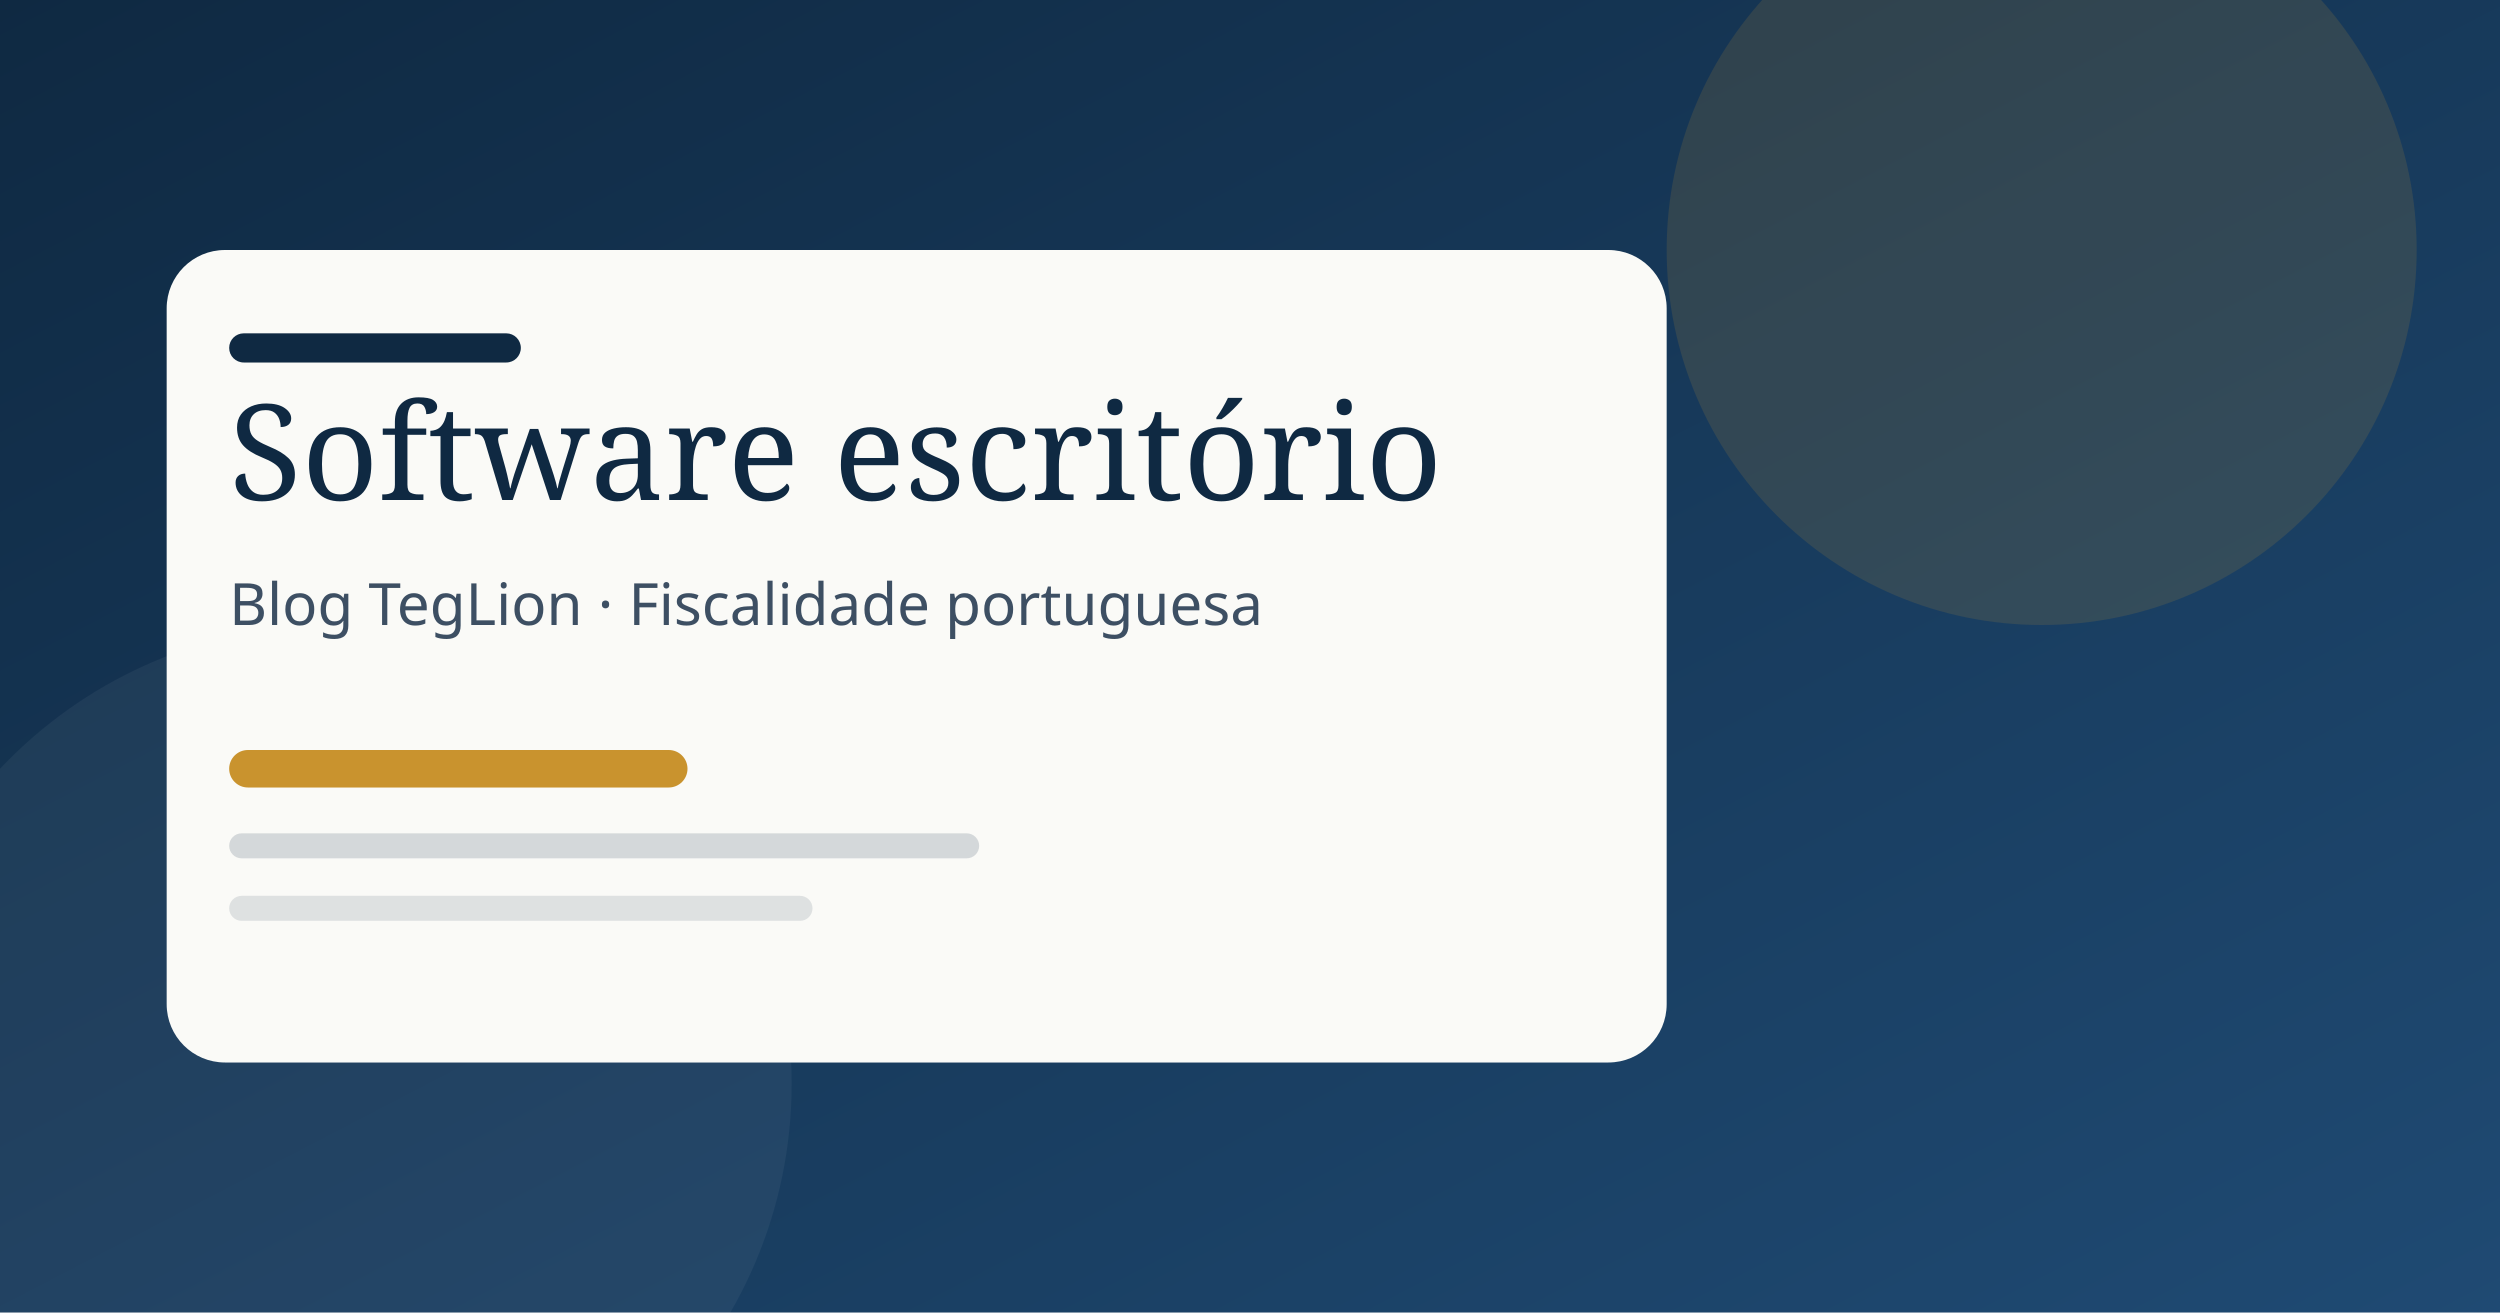
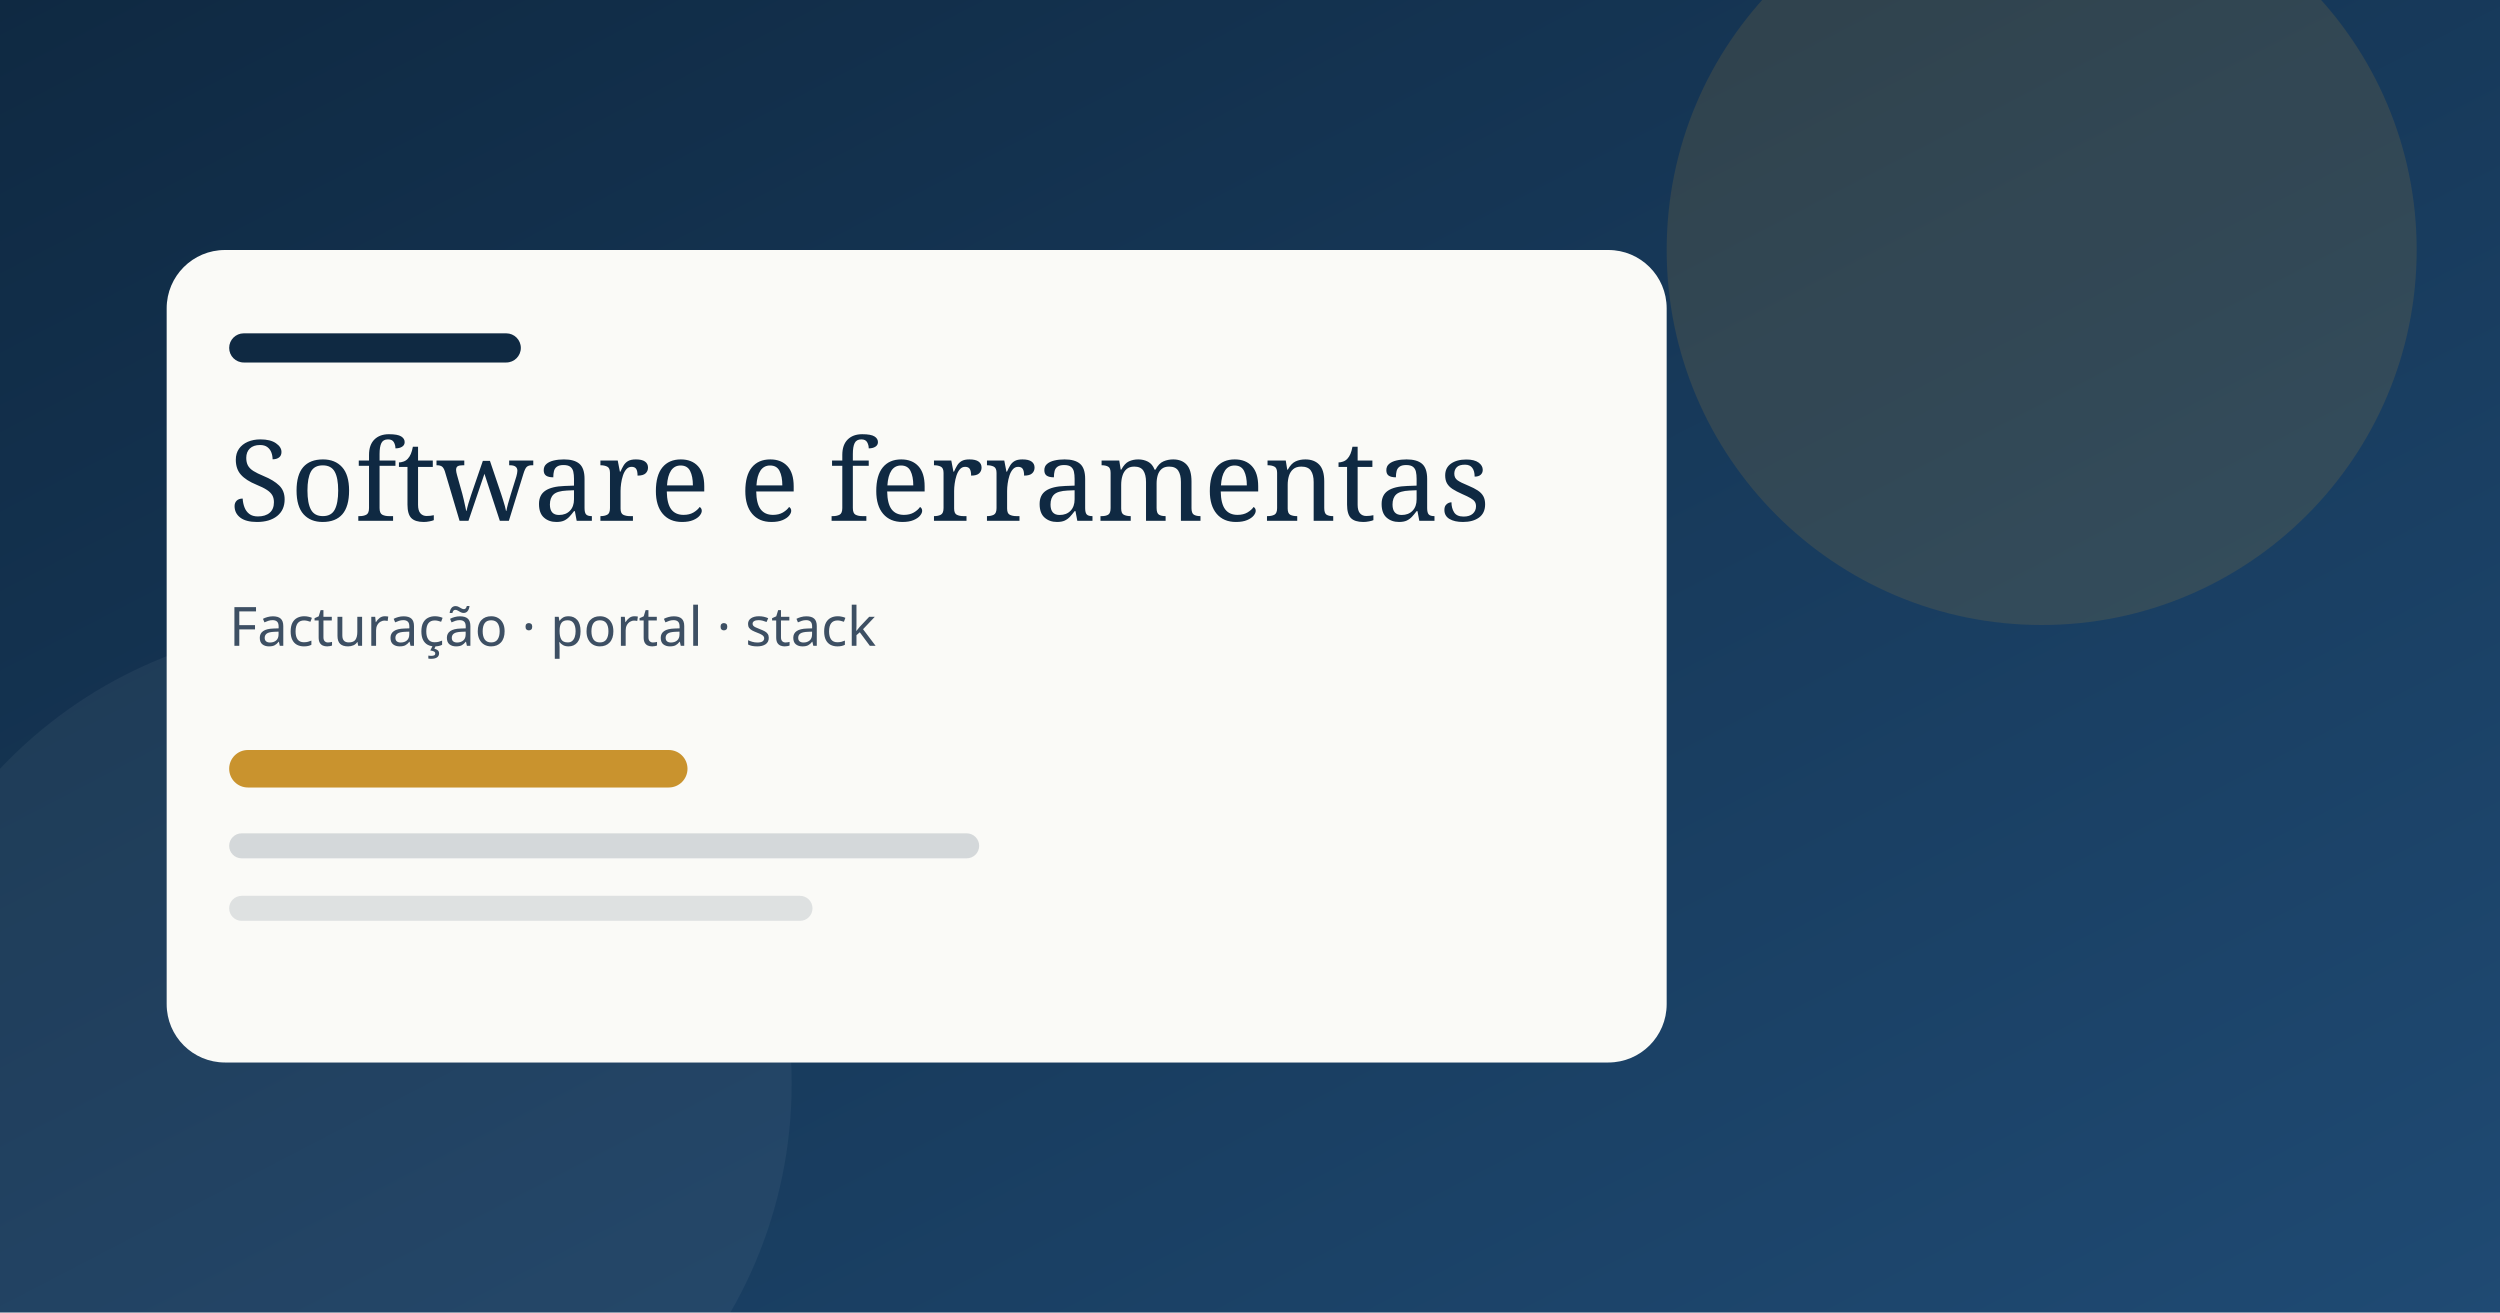
<svg xmlns="http://www.w3.org/2000/svg" width="1200" height="630" viewBox="0 0 1200 630">
  <defs>
    <linearGradient id="bg" x1="0" y1="0" x2="1" y2="1">
      <stop offset="0%" stop-color="#0f2942" />
      <stop offset="100%" stop-color="#1f4a73" />
    </linearGradient>
  </defs>
  <rect width="1200" height="630" fill="url(#bg)" />
  <circle cx="980" cy="120" r="180" fill="#c9932e" opacity="0.15" />
  <circle cx="160" cy="520" r="220" fill="#ffffff" opacity="0.05" />
  <rect x="80" y="120" width="720" height="390" rx="28" fill="#fafaf7" />
  <rect x="110" y="160" width="140" height="14" rx="7" fill="#0f2942" />
-   <text x="110" y="240" font-family="Georgia, serif" font-size="64" fill="#0f2942">Software escritório</text>
-   <text x="110" y="300" font-family="system-ui,sans-serif" font-size="28" fill="#3d4f63">Blog TegLion · Fiscalidade portuguesa</text>
+   <text x="110" y="250" font-family="Georgia, serif" font-size="54" fill="#0f2942">Software e ferramentas</text>
+   <text x="110" y="310" font-family="system-ui,sans-serif" font-size="26" fill="#3d4f63">Facturação · portal · stack</text>
  <rect x="110" y="360" width="220" height="18" rx="9" fill="#c9932e" />
  <rect x="110" y="400" width="360" height="12" rx="6" fill="#3d4f63" opacity="0.2" />
  <rect x="110" y="430" width="280" height="12" rx="6" fill="#3d4f63" opacity="0.15" />
</svg>
